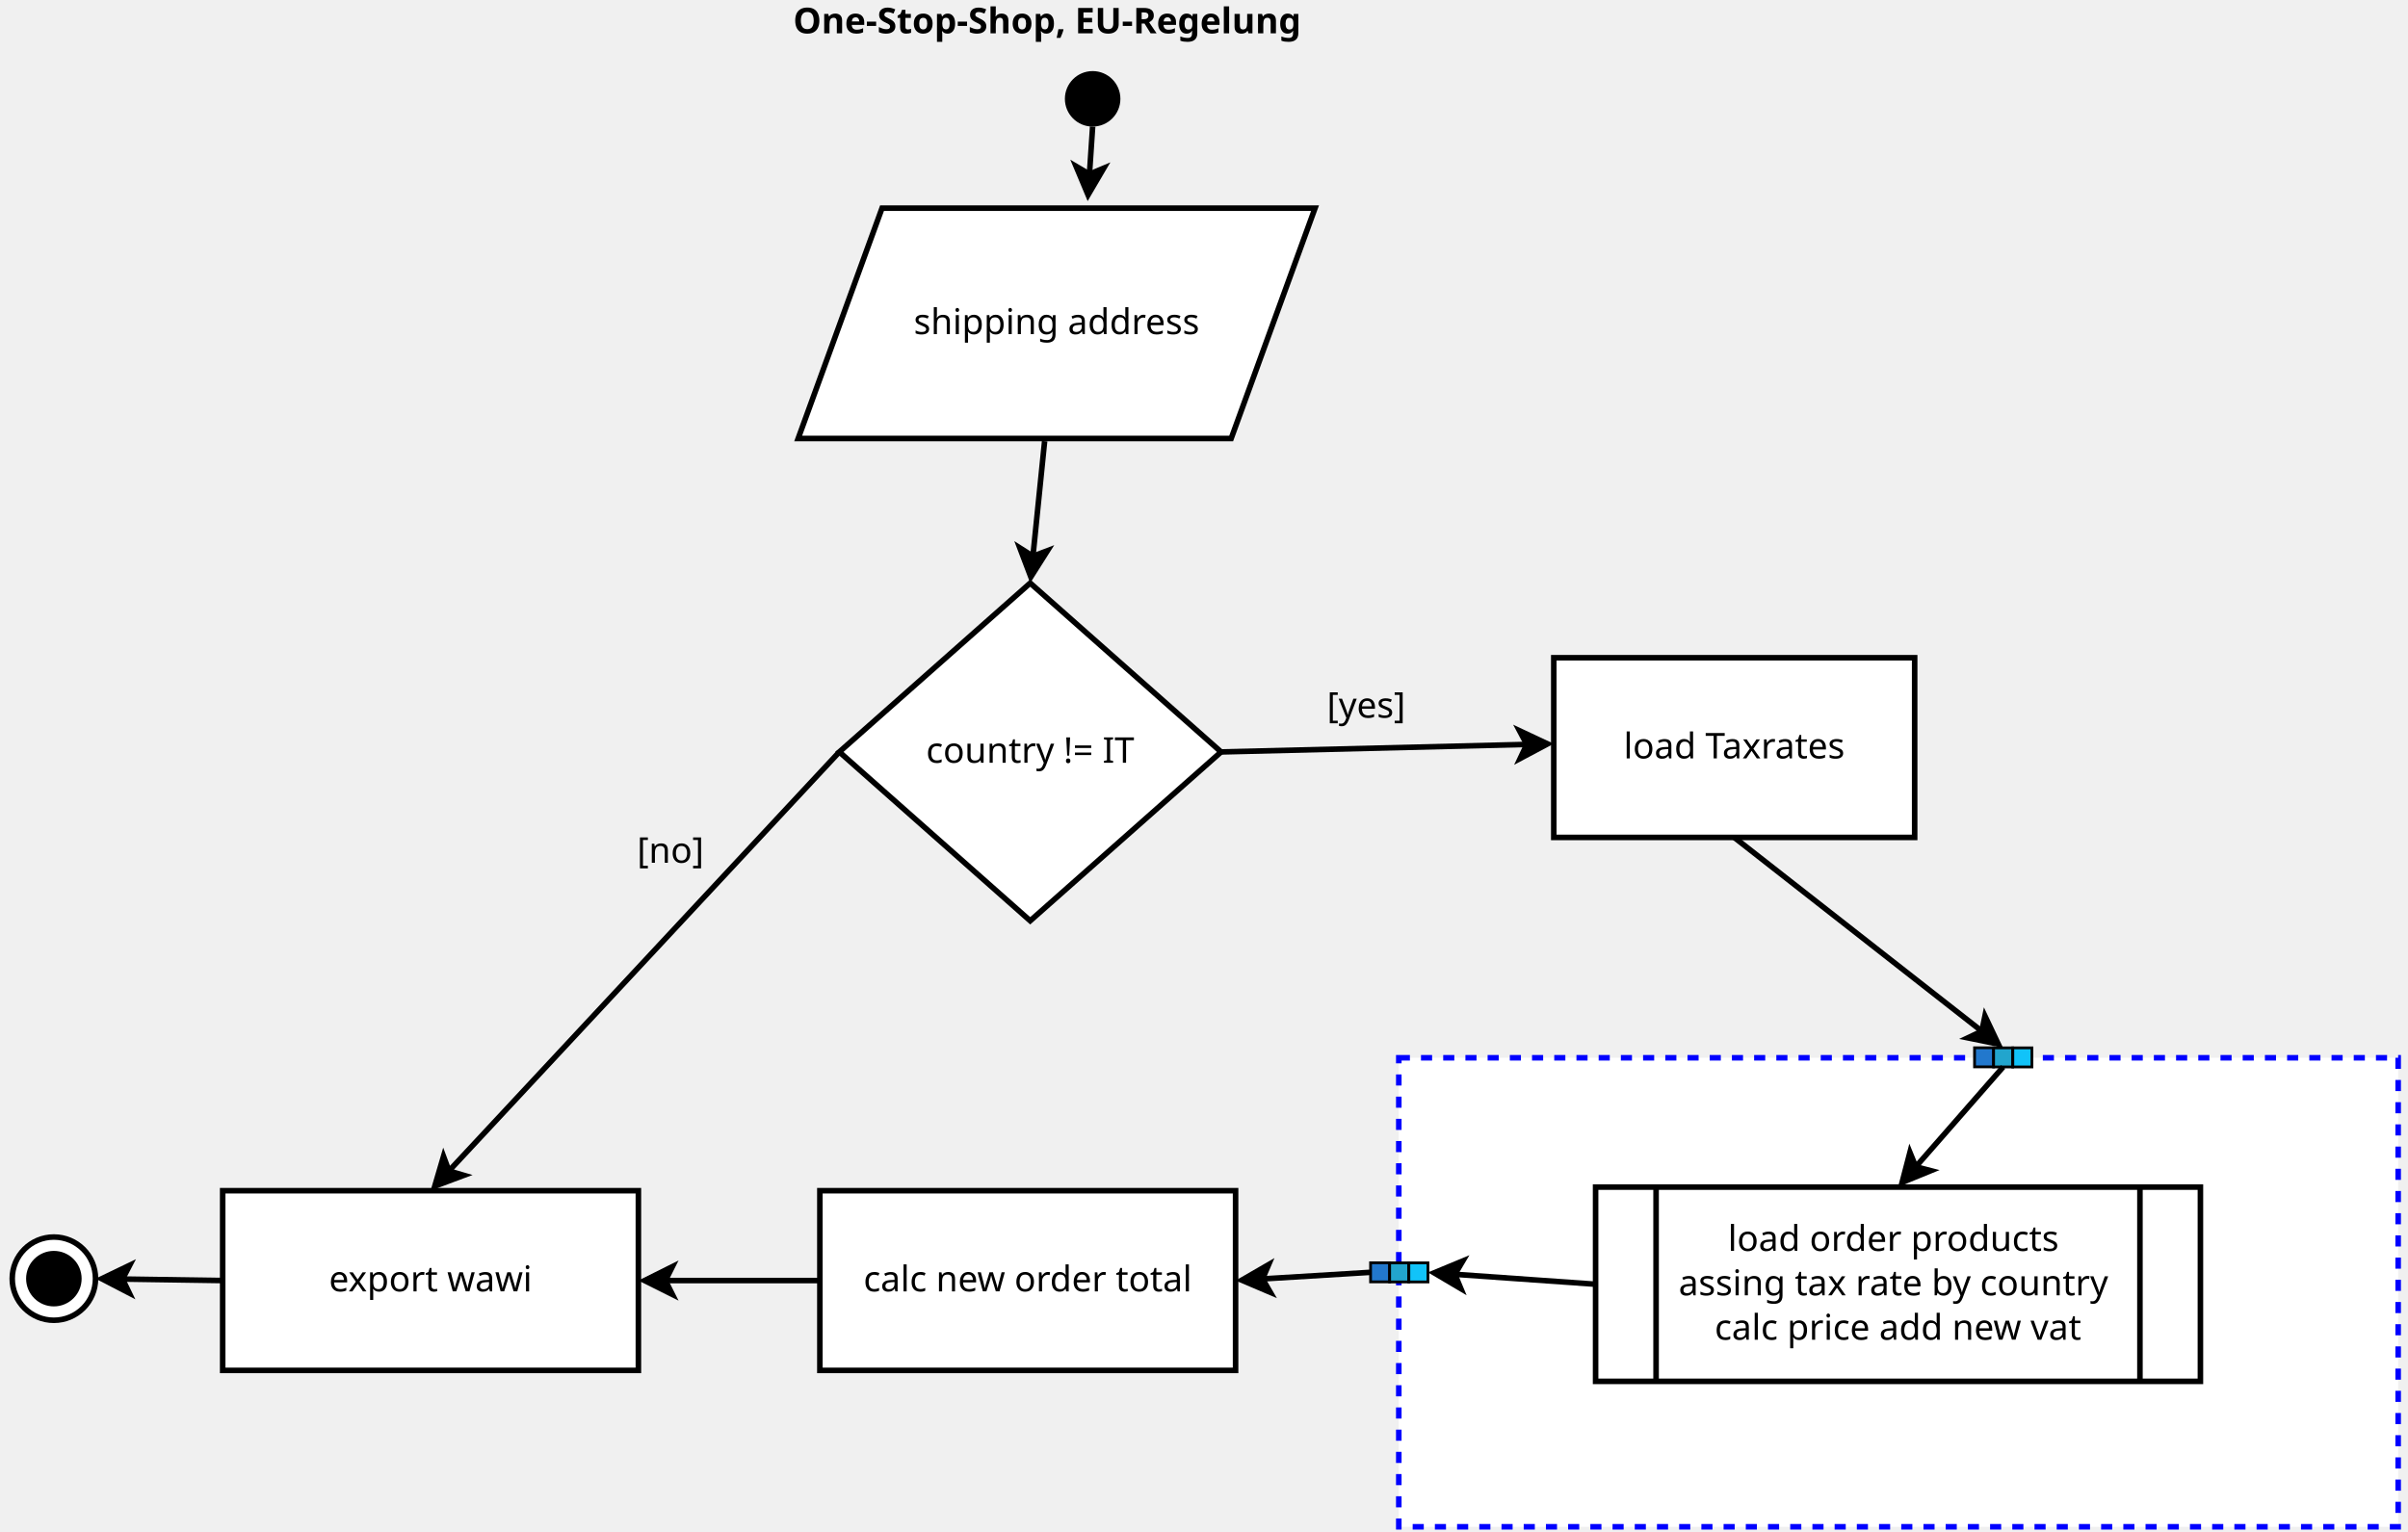
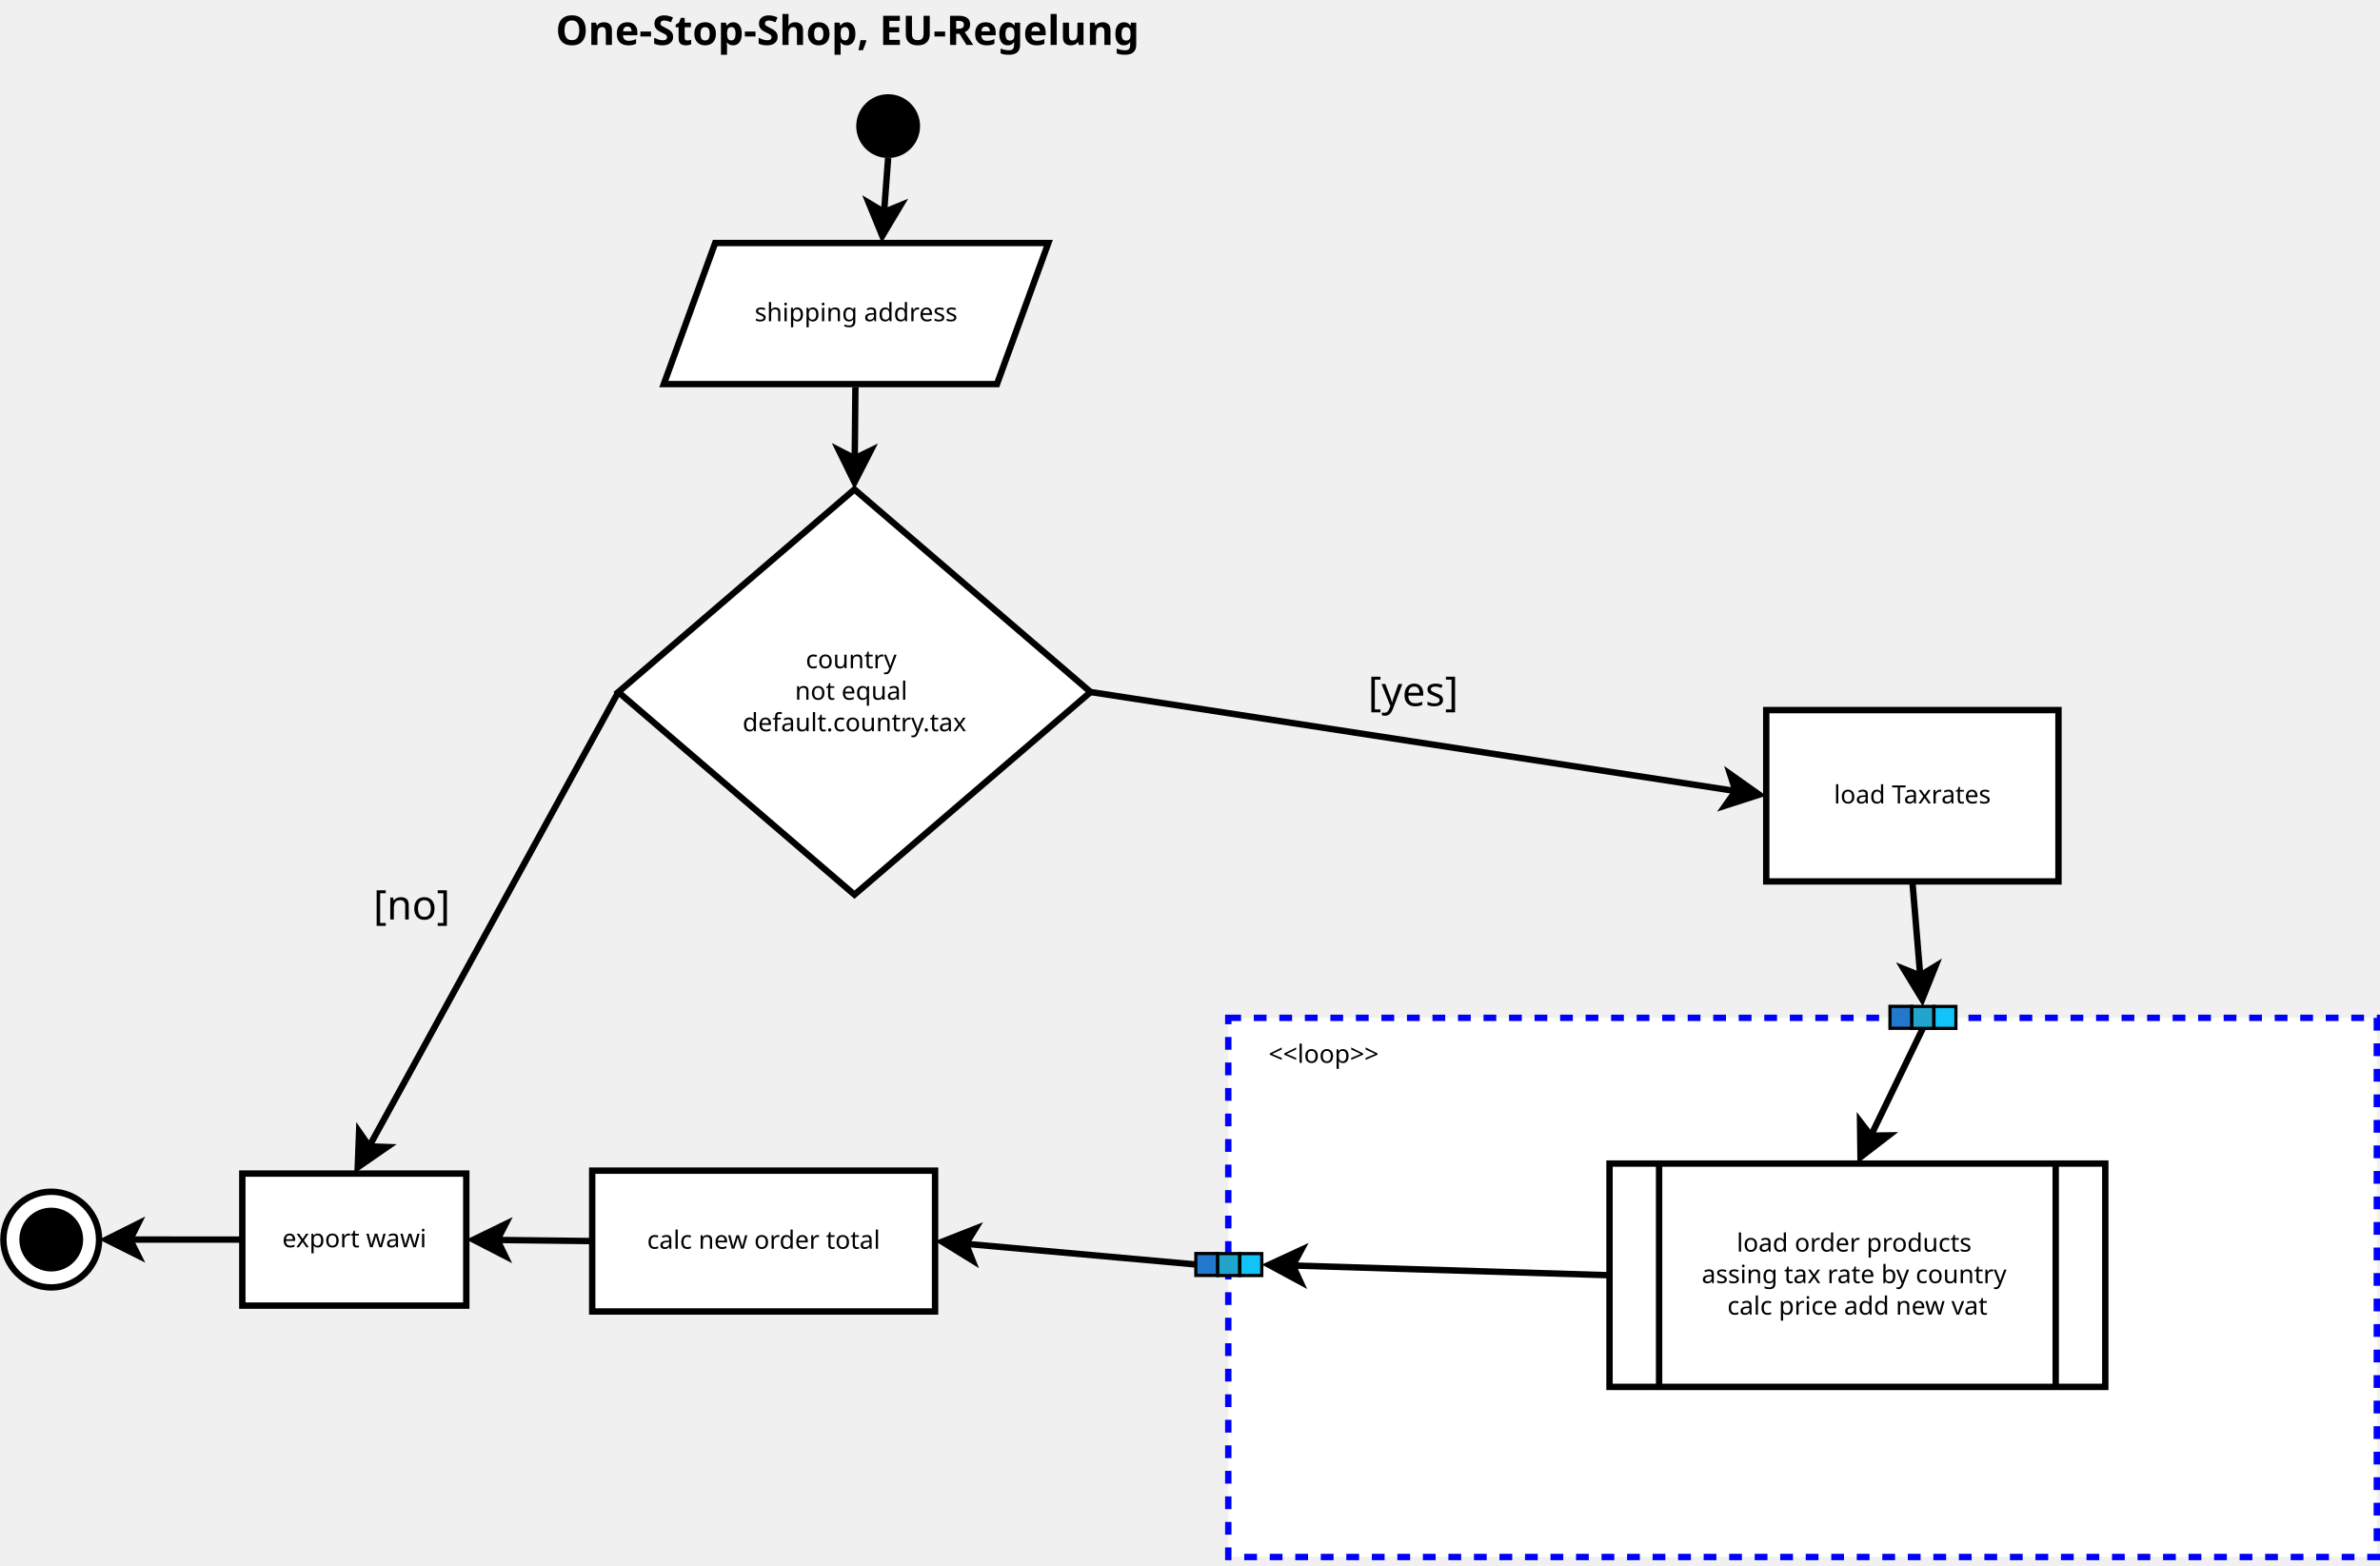
- <svg xmlns="http://www.w3.org/2000/svg" width="44cm" height="28cm" viewBox="293 161 862 552">
-   <text font-size="12.8" style="fill: #000000;text-anchor:start;font-family:sans-serif;font-style:normal;font-weight:700" x="576" y="173">
-     <tspan x="576" y="173">One-Stop-Shop, EU-Regelung</tspan>
+ <svg xmlns="http://www.w3.org/2000/svg" width="38cm" height="25cm" viewBox="400 225 746 487">
+   <text font-size="12.8" style="fill: #000000;text-anchor:start;font-family:sans-serif;font-style:normal;font-weight:700" x="574.166" y="237.19">
+     <tspan x="574.166" y="237.19">One-Stop-Shop, EU-Regelung</tspan>
  </text>
  <text font-size="12.8" style="fill: #000000;text-anchor:start;font-family:sans-serif;font-style:normal;font-weight:normal" x="699" y="168">
    <tspan x="699" y="168" />
  </text>
  <g>
-     <polygon style="fill: #ffffff" points="608.018,236 764,236 733.79,319 577.809,319 " />
-     <polygon style="fill: none; fill-opacity:0; stroke-width: 2; stroke: #000000" points="608.018,236 764,236 733.79,319 577.809,319 " />
-     <text font-size="12.8" style="fill: #000000;text-anchor:middle;font-family:sans-serif;font-style:normal;font-weight:normal" x="670.904" y="281.4">
-       <tspan x="670.904" y="281.4">shipping address</tspan>
+     <polygon style="fill: #ffffff" points="624.168,299.273 728.595,299.273 712.497,343.502 608.07,343.502 " />
+     <polygon style="fill: none; fill-opacity:0; stroke-width: 2; stroke: #000000" points="624.168,299.273 728.595,299.273 712.497,343.502 608.07,343.502 " />
+     <text font-size="7.902" style="fill: #000000;text-anchor:middle;font-family:sans-serif;font-style:normal;font-weight:normal" x="668.332" y="323.799">
+       <tspan x="668.332" y="323.799">shipping address</tspan>
    </text>
  </g>
  <g>
-     <polygon style="fill: #ffffff" points="661.393,371.105 730.152,431.947 661.393,492.789 592.635,431.947 " />
-     <polygon style="fill: none; fill-opacity:0; stroke-width: 2; stroke: #000000" points="661.393,371.105 730.152,431.947 661.393,492.789 592.635,431.947 " />
-     <text font-size="12.8" style="fill: #000000;text-anchor:middle;font-family:sans-serif;font-style:normal;font-weight:normal" x="661.393" y="435.847">
-       <tspan x="661.393" y="435.847">country != IT</tspan>
+     <polygon style="fill: #ffffff" points="667.823,376.514 741.834,440.029 667.823,503.543 593.813,440.029 " />
+     <polygon style="fill: none; fill-opacity:0; stroke-width: 2; stroke: #000000" points="667.823,376.514 741.834,440.029 667.823,503.543 593.813,440.029 " />
+     <text font-size="7.902" style="fill: #000000;text-anchor:middle;font-family:sans-serif;font-style:normal;font-weight:normal" x="667.823" y="432.562">
+       <tspan x="667.823" y="432.562">country </tspan>
+       <tspan x="667.823" y="442.44">not equal</tspan>
+       <tspan x="667.823" y="452.318">default.country.tax</tspan>
    </text>
  </g>
  <g>
-     <line style="fill: none; fill-opacity:0; stroke-width: 2; stroke: #000000" x1="730.152" y1="431.947" x2="840.267" y2="429.239" />
-     <polygon style="fill: #000000" points="847.765,429.055 837.891,434.299 840.267,429.239 837.645,424.302 " />
-     <polygon style="fill: none; fill-opacity:0; stroke-width: 2; stroke: #000000" points="847.765,429.055 837.891,434.299 840.267,429.239 837.645,424.302 " />
+     <line style="fill: none; fill-opacity:0; stroke-width: 2; stroke: #000000" x1="741.834" y1="440.029" x2="943.998" y2="471.061" />
+     <polygon style="fill: #000000" points="951.411,472.199 940.768,475.624 943.998,471.061 942.285,465.74 " />
+     <polygon style="fill: none; fill-opacity:0; stroke-width: 2; stroke: #000000" points="951.411,472.199 940.768,475.624 943.998,471.061 942.285,465.74 " />
  </g>
  <g>
-     <rect style="fill: #ffffff" x="850" y="398" width="130" height="64.75" />
-     <rect style="fill: none; fill-opacity:0; stroke-width: 2; stroke: #000000" x="850" y="398" width="130" height="64.75" />
-     <text font-size="12.8" style="fill: #000000;text-anchor:middle;font-family:sans-serif;font-style:normal;font-weight:normal" x="915" y="434.275">
-       <tspan x="915" y="434.275">load Taxrates</tspan>
+     <rect style="fill: #ffffff" x="953.621" y="445.684" width="91.598" height="53.708" />
+     <rect style="fill: none; fill-opacity:0; stroke-width: 2; stroke: #000000" x="953.621" y="445.684" width="91.598" height="53.708" />
+     <text font-size="7.902" style="fill: #000000;text-anchor:middle;font-family:sans-serif;font-style:normal;font-weight:normal" x="999.42" y="474.949">
+       <tspan x="999.42" y="474.949">load Taxrates</tspan>
    </text>
  </g>
  <g>
    <g>
-       <rect style="fill: #ffffff" x="794.17" y="542.152" width="360" height="169" />
-       <rect style="fill: none; fill-opacity:0; stroke-width: 2; stroke-dasharray: 4; stroke: #0000ff" x="794.17" y="542.152" width="360" height="169" />
-       <text font-size="12.8" style="fill: #000000;text-anchor:middle;font-family:sans-serif;font-style:normal;font-weight:normal" x="974.17" y="630.552">
-         <tspan x="974.17" y="630.552" />
+       <rect style="fill: #ffffff" x="785" y="542.152" width="360" height="169" />
+       <rect style="fill: none; fill-opacity:0; stroke-width: 2; stroke-dasharray: 4; stroke: #0000ff" x="785" y="542.152" width="360" height="169" />
+       <text font-size="12.8" style="fill: #000000;text-anchor:middle;font-family:sans-serif;font-style:normal;font-weight:normal" x="965" y="630.552">
+         <tspan x="965" y="630.552" />
      </text>
    </g>
    <g>
      <g>
-         <rect style="fill: #2278cd" x="1001.57" y="538.55" width="6.878" height="6.878" />
-         <rect style="fill: none; fill-opacity:0; stroke-width: 1; stroke: #000000" x="1001.57" y="538.55" width="6.878" height="6.878" />
+         <rect style="fill: #2278cd" x="992.396" y="538.55" width="6.878" height="6.878" />
+         <rect style="fill: none; fill-opacity:0; stroke-width: 1; stroke: #000000" x="992.396" y="538.55" width="6.878" height="6.878" />
      </g>
      <g>
-         <rect style="fill: #22a5cd" x="1008.43" y="538.58" width="6.878" height="6.878" />
-         <rect style="fill: none; fill-opacity:0; stroke-width: 1; stroke: #000000" x="1008.43" y="538.58" width="6.878" height="6.878" />
+         <rect style="fill: #22a5cd" x="999.262" y="538.58" width="6.878" height="6.878" />
+         <rect style="fill: none; fill-opacity:0; stroke-width: 1; stroke: #000000" x="999.262" y="538.58" width="6.878" height="6.878" />
      </g>
      <g>
-         <rect style="fill: #11c3f9" x="1015.36" y="538.58" width="6.878" height="6.878" />
-         <rect style="fill: none; fill-opacity:0; stroke-width: 1; stroke: #000000" x="1015.36" y="538.58" width="6.878" height="6.878" />
+         <rect style="fill: #11c3f9" x="1006.19" y="538.58" width="6.878" height="6.878" />
+         <rect style="fill: none; fill-opacity:0; stroke-width: 1; stroke: #000000" x="1006.19" y="538.58" width="6.878" height="6.878" />
      </g>
    </g>
    <g>
      <g>
-         <rect style="fill: #2278cd" x="784" y="616.02" width="6.878" height="6.878" />
-         <rect style="fill: none; fill-opacity:0; stroke-width: 1; stroke: #000000" x="784" y="616.02" width="6.878" height="6.878" />
+         <rect style="fill: #2278cd" x="774.83" y="616.02" width="6.878" height="6.878" />
+         <rect style="fill: none; fill-opacity:0; stroke-width: 1; stroke: #000000" x="774.83" y="616.02" width="6.878" height="6.878" />
      </g>
      <g>
-         <rect style="fill: #22a5cd" x="790.868" y="616.05" width="6.878" height="6.878" />
-         <rect style="fill: none; fill-opacity:0; stroke-width: 1; stroke: #000000" x="790.868" y="616.05" width="6.878" height="6.878" />
+         <rect style="fill: #22a5cd" x="781.698" y="616.05" width="6.878" height="6.878" />
+         <rect style="fill: none; fill-opacity:0; stroke-width: 1; stroke: #000000" x="781.698" y="616.05" width="6.878" height="6.878" />
      </g>
      <g>
-         <rect style="fill: #11c3f9" x="797.796" y="616.05" width="6.878" height="6.878" />
-         <rect style="fill: none; fill-opacity:0; stroke-width: 1; stroke: #000000" x="797.796" y="616.05" width="6.878" height="6.878" />
+         <rect style="fill: #11c3f9" x="788.626" y="616.05" width="6.878" height="6.878" />
+         <rect style="fill: none; fill-opacity:0; stroke-width: 1; stroke: #000000" x="788.626" y="616.05" width="6.878" height="6.878" />
      </g>
    </g>
  </g>
  <g>
-     <rect style="fill: #ffffff" x="865.063" y="588.75" width="217.875" height="70" />
-     <rect style="fill: none; fill-opacity:0; stroke-width: 2; stroke: #000000" x="865.063" y="588.75" width="217.875" height="70" />
-     <line style="fill: none; fill-opacity:0; stroke-width: 2; stroke: #000000" x1="886.85" y1="588.75" x2="886.85" y2="658.75" />
-     <line style="fill: none; fill-opacity:0; stroke-width: 2; stroke: #000000" x1="1061.15" y1="588.75" x2="1061.15" y2="658.75" />
-     <text font-size="12.8" style="fill: #000000;text-anchor:middle;font-family:sans-serif;font-style:normal;font-weight:normal" x="974" y="611.75">
-       <tspan x="974" y="611.75">load order products</tspan>
-       <tspan x="974" y="627.75">assing tax rate by country</tspan>
-       <tspan x="974" y="643.75">calc price add new vat</tspan>
+     <rect style="fill: #ffffff" x="904.494" y="587.833" width="155.398" height="70" />
+     <rect style="fill: none; fill-opacity:0; stroke-width: 2; stroke: #000000" x="904.494" y="587.833" width="155.398" height="70" />
+     <line style="fill: none; fill-opacity:0; stroke-width: 2; stroke: #000000" x1="920.033" y1="587.833" x2="920.033" y2="657.833" />
+     <line style="fill: none; fill-opacity:0; stroke-width: 2; stroke: #000000" x1="1044.35" y1="587.833" x2="1044.35" y2="657.833" />
+     <text font-size="7.902" style="fill: #000000;text-anchor:middle;font-family:sans-serif;font-style:normal;font-weight:normal" x="982.193" y="615.425">
+       <tspan x="982.193" y="615.425">load order products</tspan>
+       <tspan x="982.193" y="625.302">assing tax rate by country</tspan>
+       <tspan x="982.193" y="635.18">calc price add new vat</tspan>
    </text>
  </g>
  <g>
-     <line style="fill: none; fill-opacity:0; stroke-width: 2; stroke: #000000" x1="784" y1="619.459" x2="745.093" y2="621.832" />
-     <polygon style="fill: #000000" points="737.607,622.289 747.284,616.689 745.093,621.832 747.893,626.671 " />
-     <polygon style="fill: none; fill-opacity:0; stroke-width: 2; stroke: #000000" points="737.607,622.289 747.284,616.689 745.093,621.832 747.893,626.671 " />
+     <line style="fill: none; fill-opacity:0; stroke-width: 2; stroke: #000000" x1="774.83" y1="619.459" x2="702.788" y2="612.991" />
+     <polygon style="fill: #000000" points="695.318,612.321 705.725,608.235 702.788,612.991 704.831,618.195 " />
+     <polygon style="fill: none; fill-opacity:0; stroke-width: 2; stroke: #000000" points="695.318,612.321 705.725,608.235 702.788,612.991 704.831,618.195 " />
  </g>
  <g>
-     <rect style="fill: #ffffff" x="585.625" y="590.05" width="149.75" height="64.75" />
-     <rect style="fill: none; fill-opacity:0; stroke-width: 2; stroke: #000000" x="585.625" y="590.05" width="149.75" height="64.75" />
-     <text font-size="12.8" style="fill: #000000;text-anchor:middle;font-family:sans-serif;font-style:normal;font-weight:normal" x="660.5" y="626.325">
-       <tspan x="660.5" y="626.325">calc new order total</tspan>
+     <rect style="fill: #ffffff" x="585.625" y="590.05" width="107.466" height="44.142" />
+     <rect style="fill: none; fill-opacity:0; stroke-width: 2; stroke: #000000" x="585.625" y="590.05" width="107.466" height="44.142" />
+     <text font-size="7.902" style="fill: #000000;text-anchor:middle;font-family:sans-serif;font-style:normal;font-weight:normal" x="639.358" y="614.532">
+       <tspan x="639.358" y="614.532">calc new order total</tspan>
    </text>
  </g>
  <g>
-     <rect style="fill: #ffffff" x="370.5" y="590.05" width="149.75" height="64.75" />
-     <rect style="fill: none; fill-opacity:0; stroke-width: 2; stroke: #000000" x="370.5" y="590.05" width="149.75" height="64.75" />
-     <text font-size="12.8" style="fill: #000000;text-anchor:middle;font-family:sans-serif;font-style:normal;font-weight:normal" x="445.375" y="626.325">
-       <tspan x="445.375" y="626.325">export wawi</tspan>
+     <rect style="fill: #ffffff" x="475.955" y="590.967" width="70.2" height="41.391" />
+     <rect style="fill: none; fill-opacity:0; stroke-width: 2; stroke: #000000" x="475.955" y="590.967" width="70.2" height="41.391" />
+     <text font-size="7.902" style="fill: #000000;text-anchor:middle;font-family:sans-serif;font-style:normal;font-weight:normal" x="511.055" y="614.073">
+       <tspan x="511.055" y="614.073">export wawi</tspan>
    </text>
  </g>
  <g>
-     <line style="fill: none; fill-opacity:0; stroke-width: 2; stroke: #000000" x1="585.625" y1="622.425" x2="529.986" y2="622.425" />
-     <polygon style="fill: #000000" points="522.486,622.425 532.486,617.425 529.986,622.425 532.486,627.425 " />
-     <polygon style="fill: none; fill-opacity:0; stroke-width: 2; stroke: #000000" points="522.486,622.425 532.486,617.425 529.986,622.425 532.486,627.425 " />
+     <line style="fill: none; fill-opacity:0; stroke-width: 2; stroke: #000000" x1="585.625" y1="612.121" x2="555.891" y2="611.775" />
+     <polygon style="fill: #000000" points="548.391,611.688 558.449,606.805 555.891,611.775 558.332,616.804 " />
+     <polygon style="fill: none; fill-opacity:0; stroke-width: 2; stroke: #000000" points="548.391,611.688 558.449,606.805 555.891,611.775 558.332,616.804 " />
  </g>
  <g>
-     <line style="fill: none; fill-opacity:0; stroke-width: 2; stroke: #000000" x1="592.635" y1="431.947" x2="452.011" y2="582.926" />
-     <polygon style="fill: #000000" points="446.899,588.414 450.056,577.688 452.011,582.926 457.373,584.504 " />
-     <polygon style="fill: none; fill-opacity:0; stroke-width: 2; stroke: #000000" points="446.899,588.414 450.056,577.688 452.011,582.926 457.373,584.504 " />
+     <line style="fill: none; fill-opacity:0; stroke-width: 2; stroke: #000000" x1="593.813" y1="440.029" x2="515.736" y2="582.43" />
+     <polygon style="fill: #000000" points="512.13,589.006 512.554,577.834 515.736,582.43 521.322,582.642 " />
+     <polygon style="fill: none; fill-opacity:0; stroke-width: 2; stroke: #000000" points="512.13,589.006 512.554,577.834 515.736,582.43 521.322,582.642 " />
  </g>
  <g>
-     <line style="fill: none; fill-opacity:0; stroke-width: 2; stroke: #000000" x1="915" y1="462.75" x2="1004.2" y2="532.579" />
-     <polygon style="fill: #000000" points="1010.11,537.202 999.154,534.975 1004.2,532.579 1005.32,527.101 " />
-     <polygon style="fill: none; fill-opacity:0; stroke-width: 2; stroke: #000000" points="1010.11,537.202 999.154,534.975 1004.2,532.579 1005.32,527.101 " />
+     <line style="fill: none; fill-opacity:0; stroke-width: 2; stroke: #000000" x1="999.42" y1="499.392" x2="1001.89" y2="528.878" />
+     <polygon style="fill: #000000" points="1002.51,536.352 996.697,526.804 1001.89,528.878 1006.66,525.969 " />
+     <polygon style="fill: none; fill-opacity:0; stroke-width: 2; stroke: #000000" points="1002.51,536.352 996.697,526.804 1001.89,528.878 1006.66,525.969 " />
  </g>
  <g>
-     <line style="fill: none; fill-opacity:0; stroke-width: 2; stroke: #000000" x1="1011.87" y1="545.458" x2="980.41" y2="581.422" />
-     <polygon style="fill: #000000" points="975.472,587.067 978.293,576.248 980.41,581.422 985.82,582.832 " />
-     <polygon style="fill: none; fill-opacity:0; stroke-width: 2; stroke: #000000" points="975.472,587.067 978.293,576.248 980.41,581.422 985.82,582.832 " />
+     <line style="fill: none; fill-opacity:0; stroke-width: 2; stroke: #000000" x1="1002.7" y1="545.458" x2="986.434" y2="579.069" />
+     <polygon style="fill: #000000" points="983.167,585.82 983.022,574.641 986.434,579.069 992.024,578.997 " />
+     <polygon style="fill: none; fill-opacity:0; stroke-width: 2; stroke: #000000" points="983.167,585.82 983.022,574.641 986.434,579.069 992.024,578.997 " />
  </g>
  <g>
-     <line style="fill: none; fill-opacity:0; stroke-width: 2; stroke: #000000" x1="865.063" y1="623.75" x2="814.385" y2="620.174" />
-     <polygon style="fill: #000000" points="806.904,619.646 817.231,615.362 814.385,620.174 816.527,625.338 " />
-     <polygon style="fill: none; fill-opacity:0; stroke-width: 2; stroke: #000000" points="806.904,619.646 817.231,615.362 814.385,620.174 816.527,625.338 " />
+     <line style="fill: none; fill-opacity:0; stroke-width: 2; stroke: #000000" x1="904.494" y1="622.833" x2="805.235" y2="619.787" />
+     <polygon style="fill: #000000" points="797.739,619.557 807.887,614.866 805.235,619.787 807.58,624.862 " />
+     <polygon style="fill: none; fill-opacity:0; stroke-width: 2; stroke: #000000" points="797.739,619.557 807.887,614.866 805.235,619.787 807.58,624.862 " />
  </g>
  <g>
-     <ellipse style="fill: #ffffff" cx="309.69" cy="621.74" rx="15" ry="15" />
-     <ellipse style="fill: none; fill-opacity:0; stroke-width: 2; stroke: #000000" cx="309.69" cy="621.74" rx="15" ry="15" />
-     <ellipse style="fill: #000000" cx="309.69" cy="621.74" rx="10" ry="10" />
+     <ellipse style="fill: #ffffff" cx="416.062" cy="611.653" rx="15" ry="15" />
+     <ellipse style="fill: none; fill-opacity:0; stroke-width: 2; stroke: #000000" cx="416.062" cy="611.653" rx="15" ry="15" />
+     <ellipse style="fill: #000000" cx="416.062" cy="611.653" rx="10" ry="10" />
  </g>
  <g>
-     <line style="fill: none; fill-opacity:0; stroke-width: 2; stroke: #000000" x1="370.5" y1="622.425" x2="334.425" y2="621.885" />
-     <polygon style="fill: #000000" points="326.926,621.773 337,616.923 334.425,621.885 336.85,626.922 " />
-     <polygon style="fill: none; fill-opacity:0; stroke-width: 2; stroke: #000000" points="326.926,621.773 337,616.923 334.425,621.885 336.85,626.922 " />
+     <line style="fill: none; fill-opacity:0; stroke-width: 2; stroke: #000000" x1="475.955" y1="611.662" x2="440.798" y2="611.655" />
+     <polygon style="fill: #000000" points="433.298,611.653 443.299,606.655 440.798,611.655 443.297,616.655 " />
+     <polygon style="fill: none; fill-opacity:0; stroke-width: 2; stroke: #000000" points="433.298,611.653 443.299,606.655 440.798,611.655 443.297,616.655 " />
  </g>
-   <ellipse style="fill: #000000" cx="683.886" cy="196.613" rx="10" ry="10" />
+   <ellipse style="fill: #000000" cx="678.384" cy="262.637" rx="10" ry="10" />
  <g>
-     <line style="fill: none; fill-opacity:0; stroke-width: 2; stroke: #000000" x1="666.59" y1="319.96" x2="662.378" y2="361.419" />
-     <polygon style="fill: #000000" points="661.619,368.88 657.656,358.426 662.378,361.419 667.605,359.437 " />
-     <polygon style="fill: none; fill-opacity:0; stroke-width: 2; stroke: #000000" points="661.619,368.88 657.656,358.426 662.378,361.419 667.605,359.437 " />
+     <line style="fill: none; fill-opacity:0; stroke-width: 2; stroke: #000000" x1="668.119" y1="344.496" x2="667.913" y2="366.778" />
+     <polygon style="fill: #000000" points="667.844,374.278 662.937,364.232 667.913,366.778 672.936,364.325 " />
+     <polygon style="fill: none; fill-opacity:0; stroke-width: 2; stroke: #000000" points="667.844,374.278 662.937,364.232 667.913,366.778 672.936,364.325 " />
  </g>
-   <text font-size="12.8" style="fill: #000000;text-anchor:start;font-family:sans-serif;font-style:normal;font-weight:normal" x="768.285" y="419.613">
-     <tspan x="768.285" y="419.613">[yes]</tspan>
+   <text font-size="12.8" style="fill: #000000;text-anchor:start;font-family:sans-serif;font-style:normal;font-weight:normal" x="828.807" y="444.372">
+     <tspan x="828.807" y="444.372">[yes]</tspan>
  </text>
-   <text font-size="12.8" style="fill: #000000;text-anchor:start;font-family:sans-serif;font-style:normal;font-weight:normal" x="519.777" y="471.882">
-     <tspan x="519.777" y="471.882">[no]</tspan>
+   <text font-size="12.8" style="fill: #000000;text-anchor:start;font-family:sans-serif;font-style:normal;font-weight:normal" x="517.026" y="511.313">
+     <tspan x="517.026" y="511.313">[no]</tspan>
  </text>
  <g>
-     <line style="fill: none; fill-opacity:0; stroke-width: 2; stroke: #000000" x1="683.886" y1="206.613" x2="682.738" y2="223.748" />
-     <polygon style="fill: #000000" points="682.236,231.231 677.916,220.919 682.738,223.748 687.893,221.587 " />
-     <polygon style="fill: none; fill-opacity:0; stroke-width: 2; stroke: #000000" points="682.236,231.231 677.916,220.919 682.738,223.748 687.893,221.587 " />
+     <line style="fill: none; fill-opacity:0; stroke-width: 2; stroke: #000000" x1="678.384" y1="272.637" x2="677.111" y2="289.564" />
+     <polygon style="fill: #000000" points="676.549,297.043 672.313,286.697 677.111,289.564 682.284,287.446 " />
+     <polygon style="fill: none; fill-opacity:0; stroke-width: 2; stroke: #000000" points="676.549,297.043 672.313,286.697 677.111,289.564 682.284,287.446 " />
  </g>
+   <text font-size="7.902" style="fill: #000000;text-anchor:start;font-family:sans-serif;font-style:normal;font-weight:normal" x="797.629" y="556.247">
+     <tspan x="797.629" y="556.247">&lt;&lt;loop&gt;&gt;</tspan>
+   </text>
</svg>
